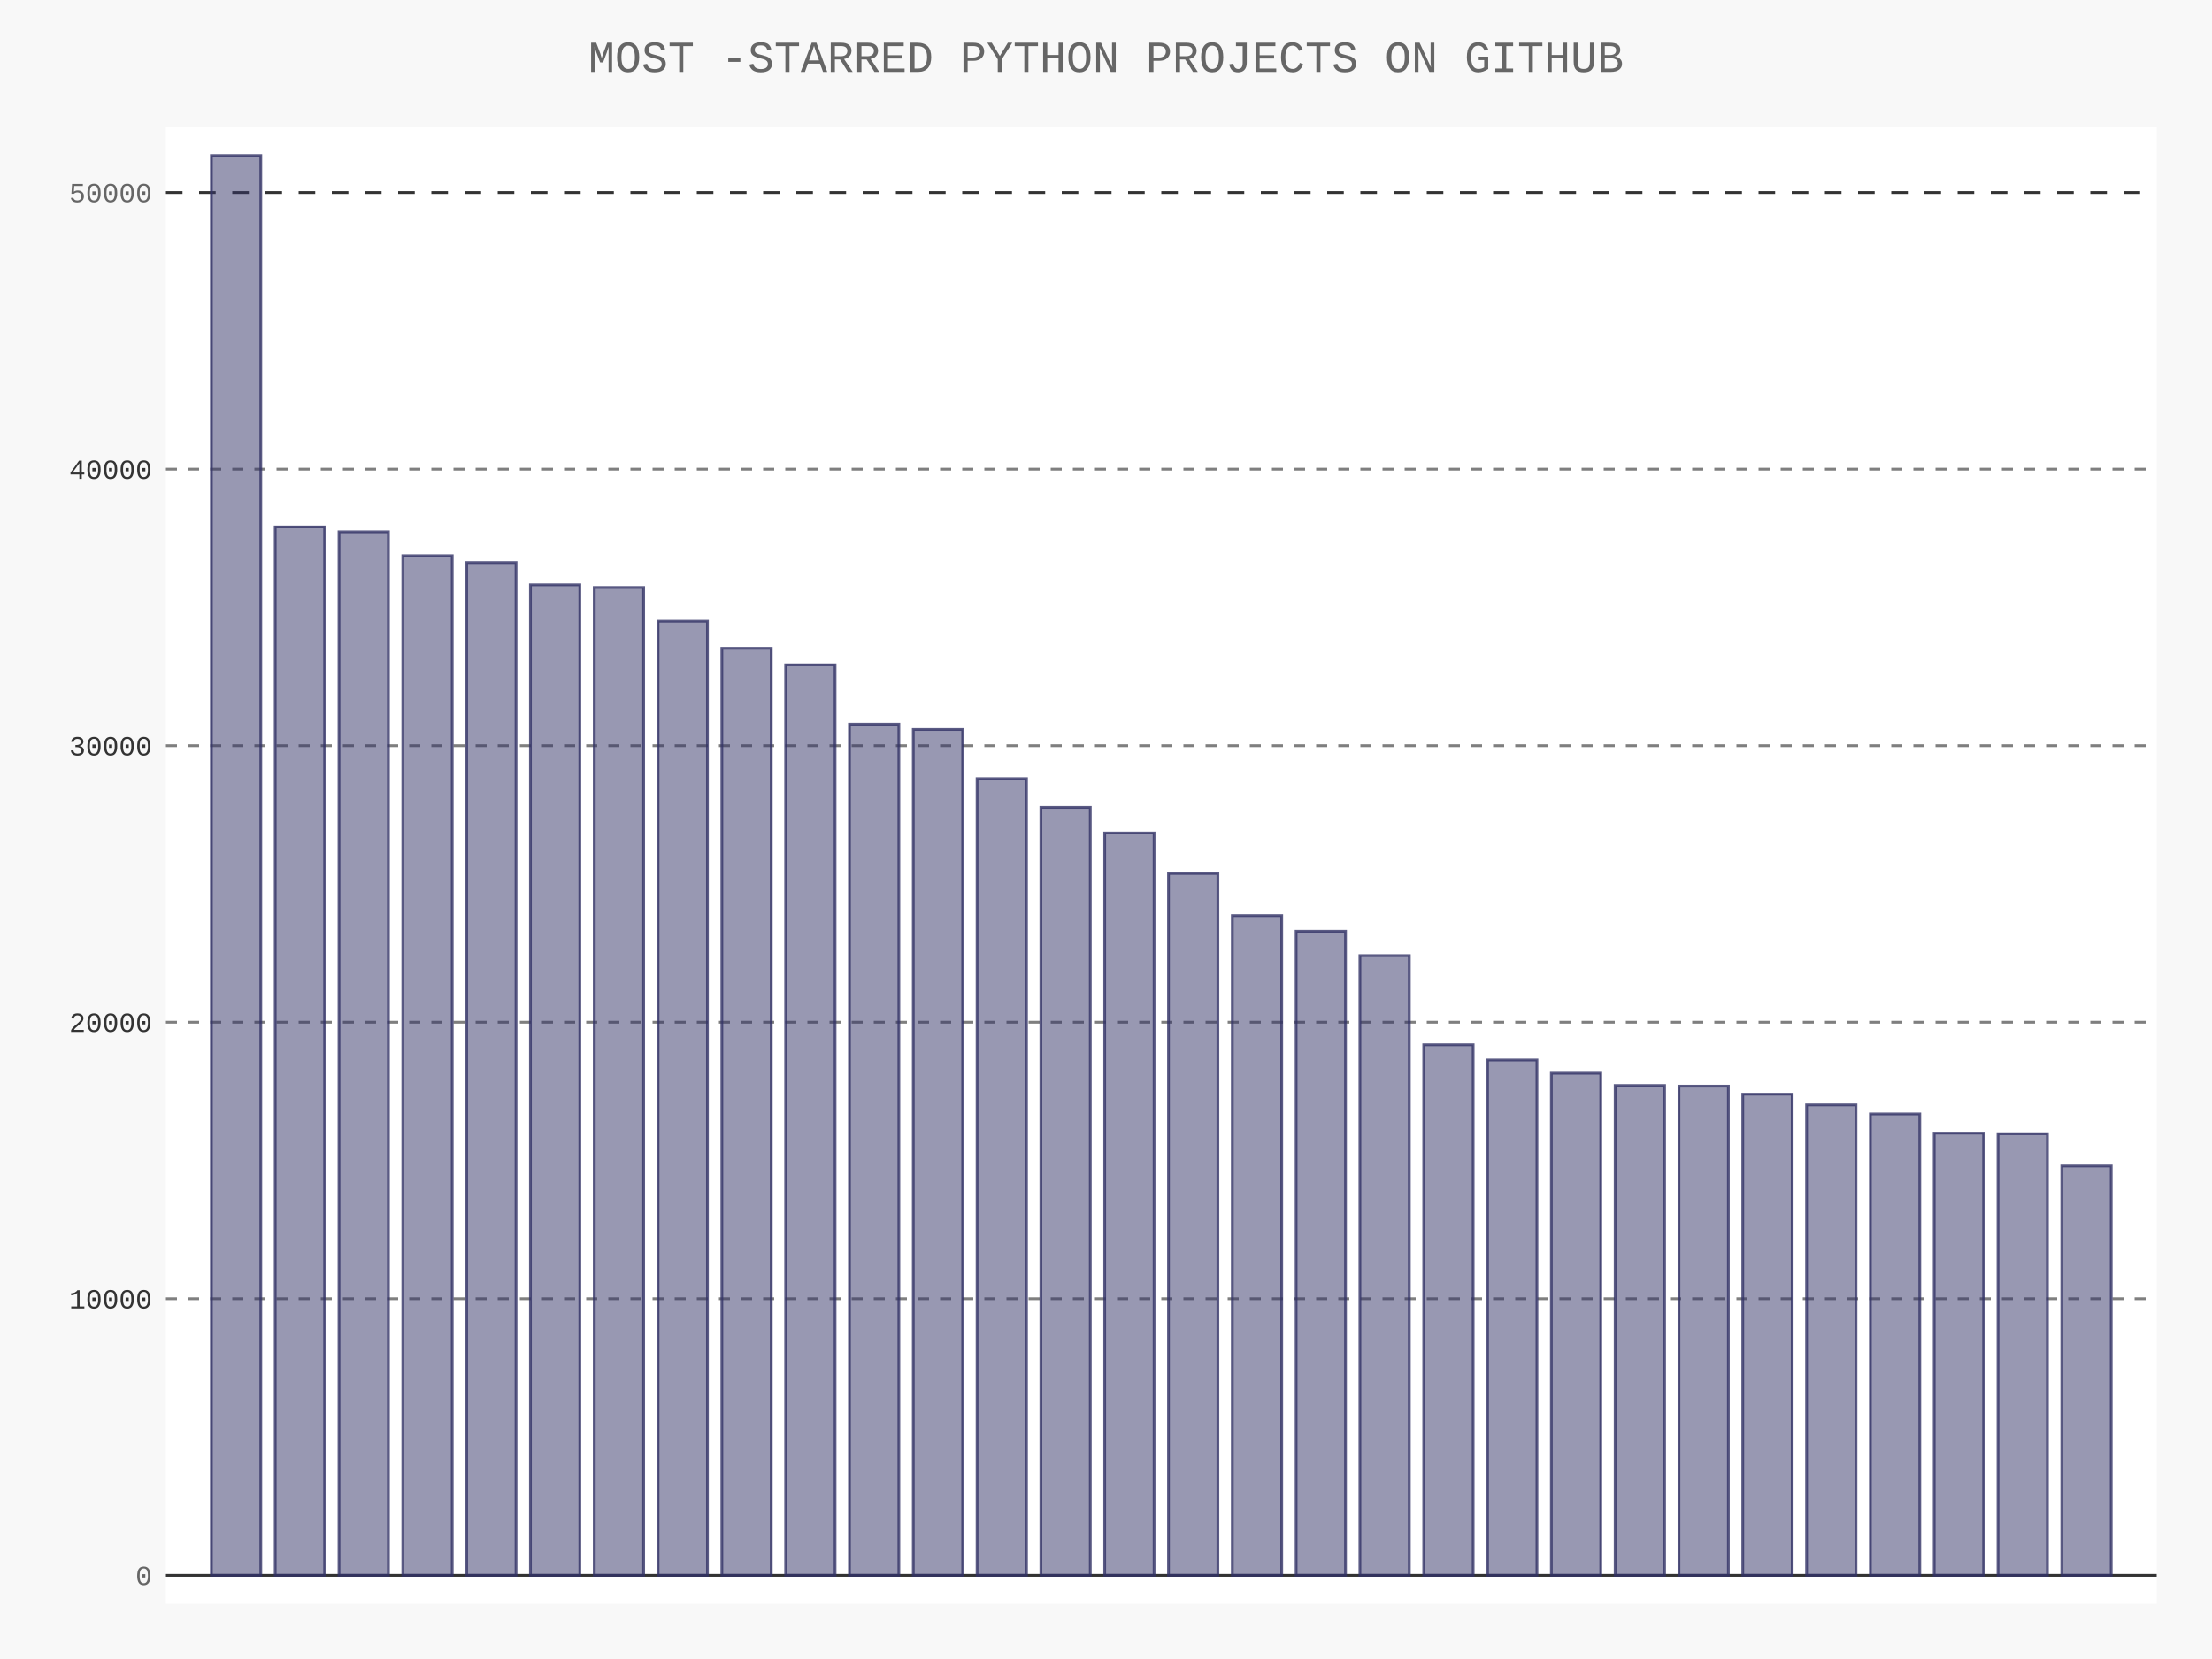
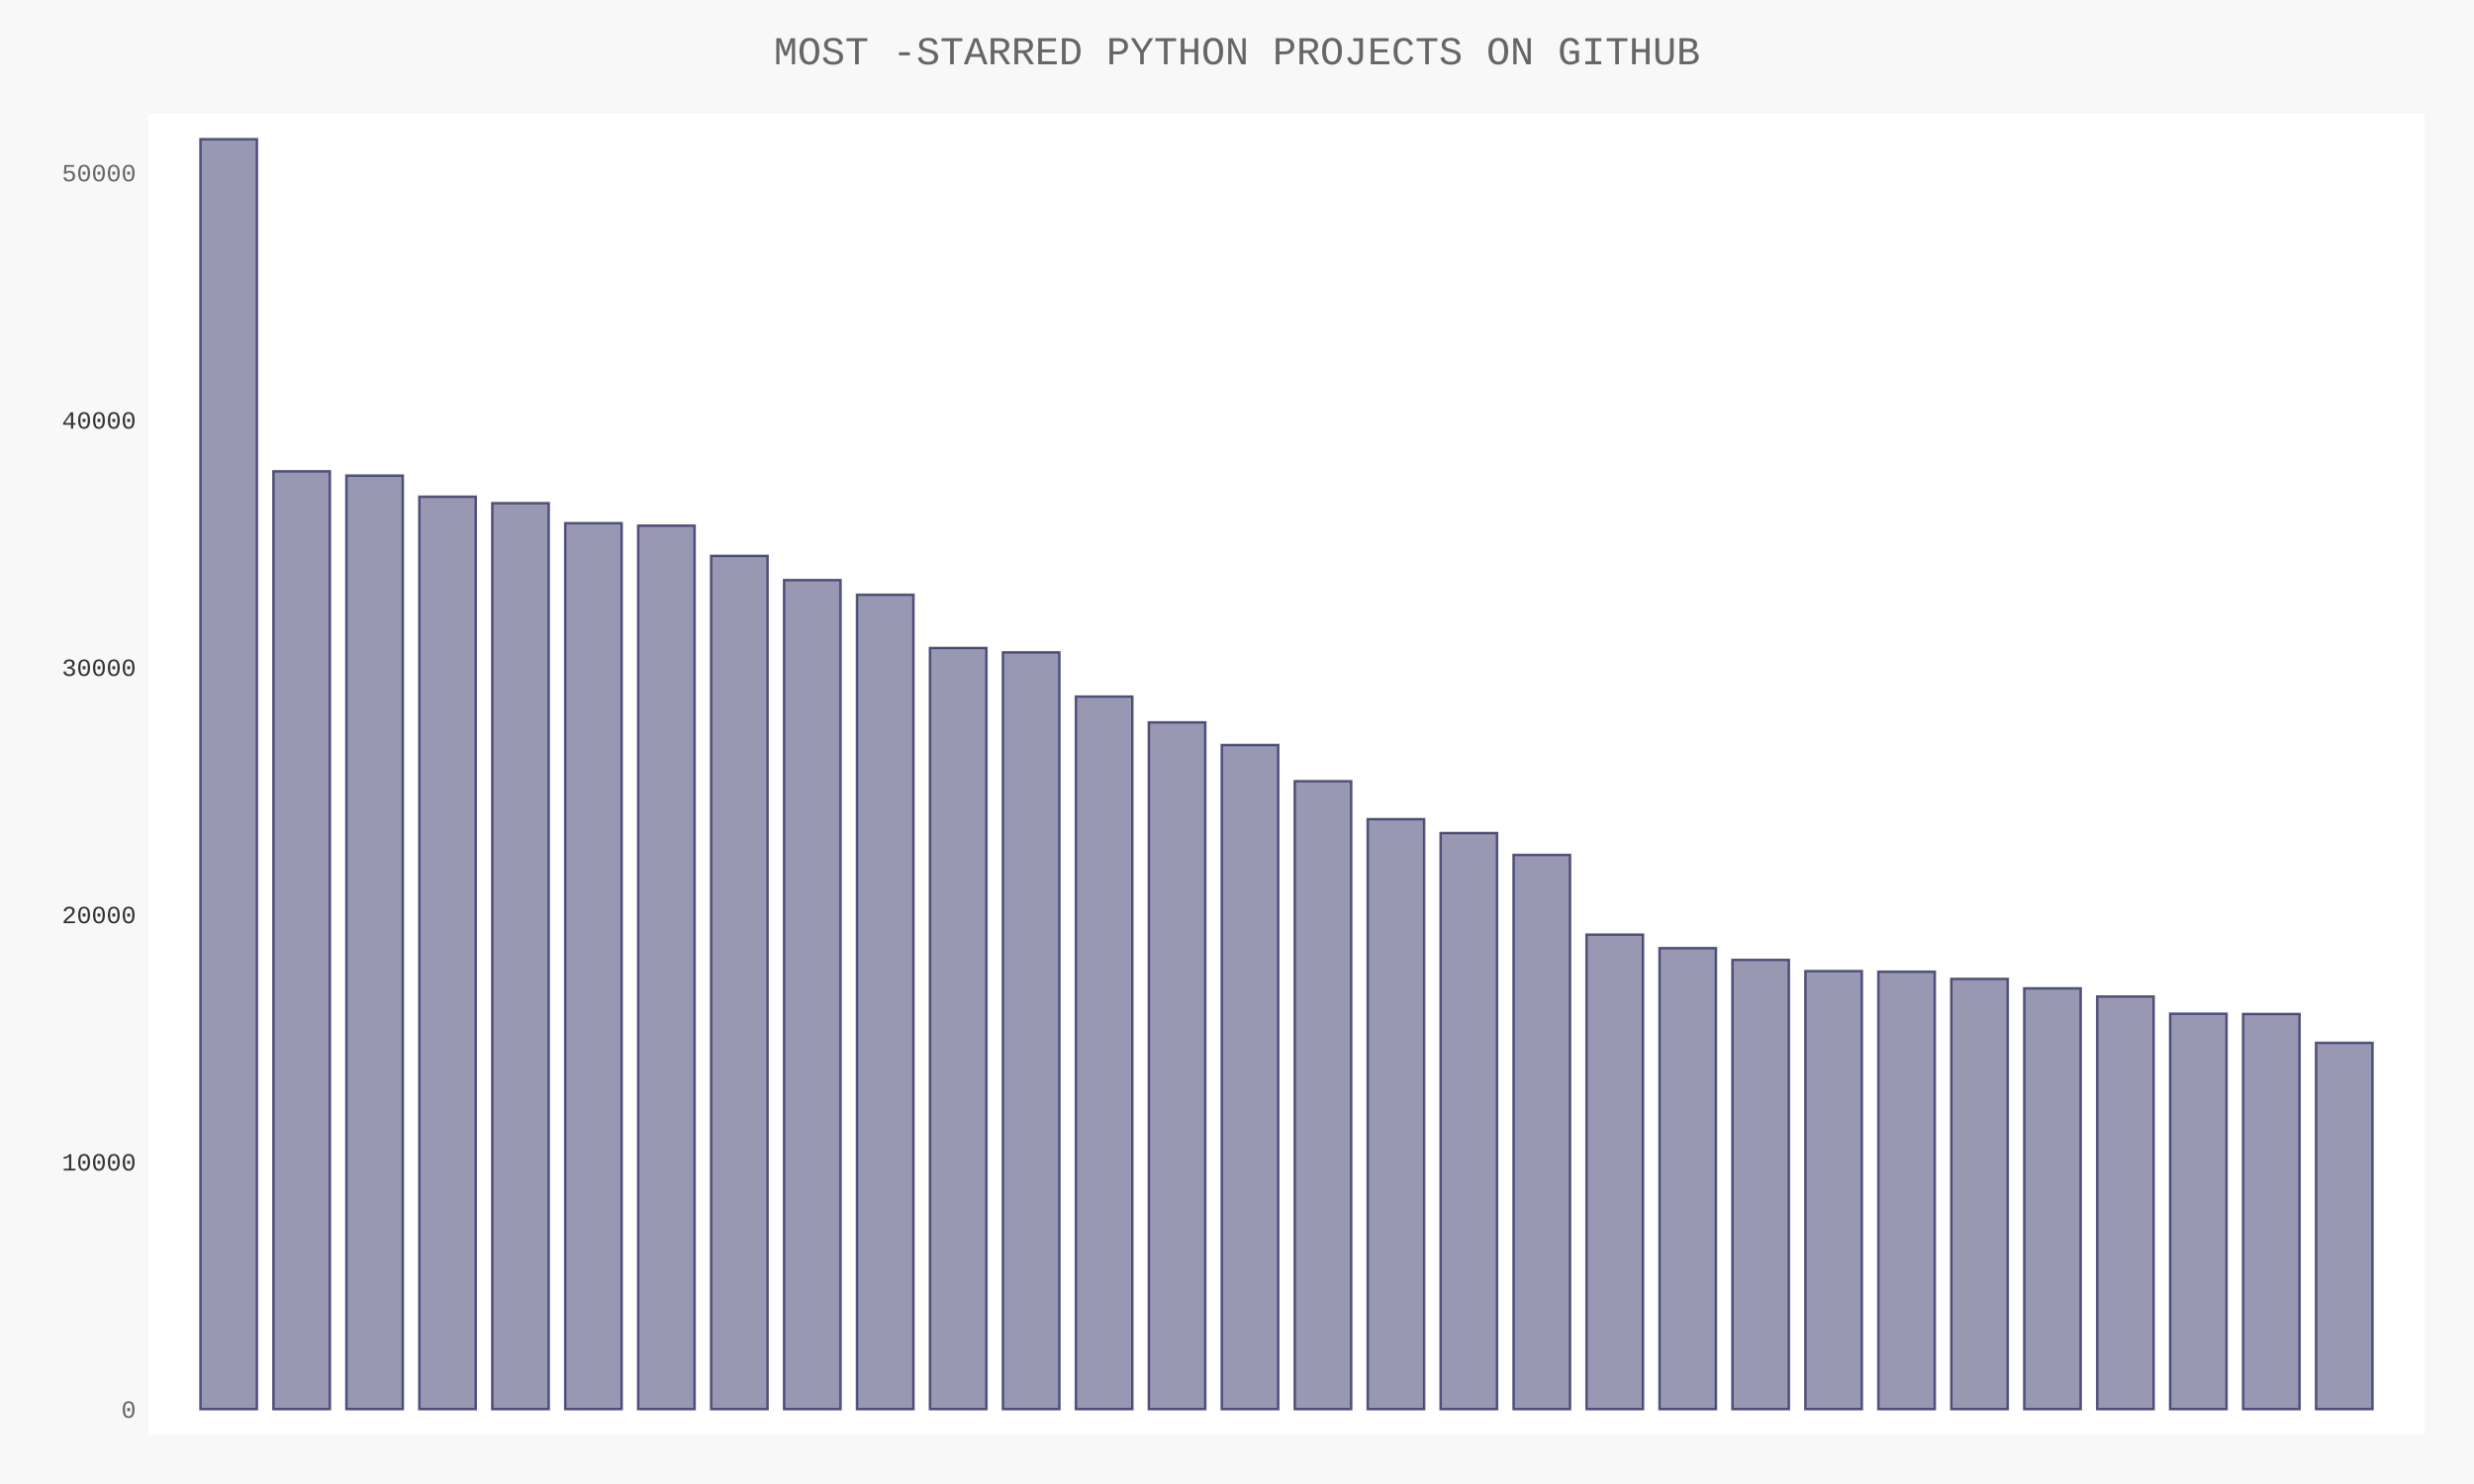
- <svg xmlns="http://www.w3.org/2000/svg" class="pygal-chart" id="chart-ae962744-fe23-400b-99a5-61af7381d697" viewBox="0 0 800 600">
+ <svg xmlns="http://www.w3.org/2000/svg" class="pygal-chart" id="chart-1fa07712-3767-400c-8571-bf82e25cd127" viewBox="0 0 1000 600">
  <defs>
-     <style type="text/css">#chart-ae962744-fe23-400b-99a5-61af7381d697{-webkit-user-select:none;-webkit-font-smoothing:antialiased;font-family:Consolas,"Liberation Mono",Menlo,Courier,monospace}#chart-ae962744-fe23-400b-99a5-61af7381d697 .title{font-family:Consolas,"Liberation Mono",Menlo,Courier,monospace;font-size:16px}#chart-ae962744-fe23-400b-99a5-61af7381d697 .legends .legend text{font-family:Consolas,"Liberation Mono",Menlo,Courier,monospace;font-size:14px}#chart-ae962744-fe23-400b-99a5-61af7381d697 .axis text{font-family:Consolas,"Liberation Mono",Menlo,Courier,monospace;font-size:10px}#chart-ae962744-fe23-400b-99a5-61af7381d697 .axis text.major{font-family:Consolas,"Liberation Mono",Menlo,Courier,monospace;font-size:10px}#chart-ae962744-fe23-400b-99a5-61af7381d697 .text-overlay text.value{font-family:Consolas,"Liberation Mono",Menlo,Courier,monospace;font-size:16px}#chart-ae962744-fe23-400b-99a5-61af7381d697 .text-overlay text.label{font-family:Consolas,"Liberation Mono",Menlo,Courier,monospace;font-size:10px}#chart-ae962744-fe23-400b-99a5-61af7381d697 .tooltip{font-family:Consolas,"Liberation Mono",Menlo,Courier,monospace;font-size:14px}#chart-ae962744-fe23-400b-99a5-61af7381d697 text.no_data{font-family:Consolas,"Liberation Mono",Menlo,Courier,monospace;font-size:64px}
- #chart-ae962744-fe23-400b-99a5-61af7381d697{background-color:#f8f8f8}#chart-ae962744-fe23-400b-99a5-61af7381d697 path,#chart-ae962744-fe23-400b-99a5-61af7381d697 line,#chart-ae962744-fe23-400b-99a5-61af7381d697 rect,#chart-ae962744-fe23-400b-99a5-61af7381d697 circle{-webkit-transition:250ms ease-in;-moz-transition:250ms ease-in;transition:250ms ease-in}#chart-ae962744-fe23-400b-99a5-61af7381d697 .graph &gt; .background{fill:#f8f8f8}#chart-ae962744-fe23-400b-99a5-61af7381d697 .plot &gt; .background{fill:#ffffff}#chart-ae962744-fe23-400b-99a5-61af7381d697 .graph{fill:#333}#chart-ae962744-fe23-400b-99a5-61af7381d697 text.no_data{fill:#666}#chart-ae962744-fe23-400b-99a5-61af7381d697 .title{fill:#666}#chart-ae962744-fe23-400b-99a5-61af7381d697 .legends .legend text{fill:#333}#chart-ae962744-fe23-400b-99a5-61af7381d697 .legends .legend:hover text{fill:#666}#chart-ae962744-fe23-400b-99a5-61af7381d697 .axis .line{stroke:#666}#chart-ae962744-fe23-400b-99a5-61af7381d697 .axis .guide.line{stroke:rgba(0,0,0,0.5)}#chart-ae962744-fe23-400b-99a5-61af7381d697 .axis .major.line{stroke:#333}#chart-ae962744-fe23-400b-99a5-61af7381d697 .axis text.major{fill:#666}#chart-ae962744-fe23-400b-99a5-61af7381d697 .axis.y .guides:hover .guide.line,#chart-ae962744-fe23-400b-99a5-61af7381d697 .line-graph .axis.x .guides:hover .guide.line,#chart-ae962744-fe23-400b-99a5-61af7381d697 .stackedline-graph .axis.x .guides:hover .guide.line,#chart-ae962744-fe23-400b-99a5-61af7381d697 .xy-graph .axis.x .guides:hover .guide.line{stroke:#666}#chart-ae962744-fe23-400b-99a5-61af7381d697 .axis .guides:hover text{fill:#666}#chart-ae962744-fe23-400b-99a5-61af7381d697 .reactive{fill-opacity:.5;stroke-opacity:.8}#chart-ae962744-fe23-400b-99a5-61af7381d697 .ci{stroke:#333}#chart-ae962744-fe23-400b-99a5-61af7381d697 .reactive.active,#chart-ae962744-fe23-400b-99a5-61af7381d697 .active .reactive{fill-opacity:.9;stroke-opacity:.9;stroke-width:4}#chart-ae962744-fe23-400b-99a5-61af7381d697 .ci .reactive.active{stroke-width:1.5}#chart-ae962744-fe23-400b-99a5-61af7381d697 .series text{fill:#666}#chart-ae962744-fe23-400b-99a5-61af7381d697 .tooltip rect{fill:#ffffff;stroke:#666;-webkit-transition:opacity 250ms ease-in;-moz-transition:opacity 250ms ease-in;transition:opacity 250ms ease-in}#chart-ae962744-fe23-400b-99a5-61af7381d697 .tooltip .label{fill:#333}#chart-ae962744-fe23-400b-99a5-61af7381d697 .tooltip .label{fill:#333}#chart-ae962744-fe23-400b-99a5-61af7381d697 .tooltip .legend{font-size:.8em;fill:rgba(0,0,0,0.5)}#chart-ae962744-fe23-400b-99a5-61af7381d697 .tooltip .x_label{font-size:.6em;fill:#666}#chart-ae962744-fe23-400b-99a5-61af7381d697 .tooltip .xlink{font-size:.5em;text-decoration:underline}#chart-ae962744-fe23-400b-99a5-61af7381d697 .tooltip .value{font-size:1.5em}#chart-ae962744-fe23-400b-99a5-61af7381d697 .bound{font-size:.5em}#chart-ae962744-fe23-400b-99a5-61af7381d697 .max-value{font-size:.75em;fill:rgba(0,0,0,0.5)}#chart-ae962744-fe23-400b-99a5-61af7381d697 .map-element{fill:#ffffff;stroke:rgba(0,0,0,0.5) !important}#chart-ae962744-fe23-400b-99a5-61af7381d697 .map-element .reactive{fill-opacity:inherit;stroke-opacity:inherit}#chart-ae962744-fe23-400b-99a5-61af7381d697 .color-0,#chart-ae962744-fe23-400b-99a5-61af7381d697 .color-0 a:visited{stroke:#333366;fill:#333366}#chart-ae962744-fe23-400b-99a5-61af7381d697 .text-overlay .color-0 text{fill:black}
- #chart-ae962744-fe23-400b-99a5-61af7381d697 text.no_data{text-anchor:middle}#chart-ae962744-fe23-400b-99a5-61af7381d697 .guide.line{fill:none}#chart-ae962744-fe23-400b-99a5-61af7381d697 .centered{text-anchor:middle}#chart-ae962744-fe23-400b-99a5-61af7381d697 .title{text-anchor:middle}#chart-ae962744-fe23-400b-99a5-61af7381d697 .legends .legend text{fill-opacity:1}#chart-ae962744-fe23-400b-99a5-61af7381d697 .axis.x text{text-anchor:middle}#chart-ae962744-fe23-400b-99a5-61af7381d697 .axis.x:not(.web) text[transform]{text-anchor:start}#chart-ae962744-fe23-400b-99a5-61af7381d697 .axis.x:not(.web) text[transform].backwards{text-anchor:end}#chart-ae962744-fe23-400b-99a5-61af7381d697 .axis.y text{text-anchor:end}#chart-ae962744-fe23-400b-99a5-61af7381d697 .axis.y text[transform].backwards{text-anchor:start}#chart-ae962744-fe23-400b-99a5-61af7381d697 .axis.y2 text{text-anchor:start}#chart-ae962744-fe23-400b-99a5-61af7381d697 .axis.y2 text[transform].backwards{text-anchor:end}#chart-ae962744-fe23-400b-99a5-61af7381d697 .axis .guide.line{stroke-dasharray:4,4}#chart-ae962744-fe23-400b-99a5-61af7381d697 .axis .major.guide.line{stroke-dasharray:6,6}#chart-ae962744-fe23-400b-99a5-61af7381d697 .horizontal .axis.y .guide.line,#chart-ae962744-fe23-400b-99a5-61af7381d697 .horizontal .axis.y2 .guide.line,#chart-ae962744-fe23-400b-99a5-61af7381d697 .vertical .axis.x .guide.line{opacity:0}#chart-ae962744-fe23-400b-99a5-61af7381d697 .horizontal .axis.always_show .guide.line,#chart-ae962744-fe23-400b-99a5-61af7381d697 .vertical .axis.always_show .guide.line{opacity:1 !important}#chart-ae962744-fe23-400b-99a5-61af7381d697 .axis.y .guides:hover .guide.line,#chart-ae962744-fe23-400b-99a5-61af7381d697 .axis.y2 .guides:hover .guide.line,#chart-ae962744-fe23-400b-99a5-61af7381d697 .axis.x .guides:hover .guide.line{opacity:1}#chart-ae962744-fe23-400b-99a5-61af7381d697 .axis .guides:hover text{opacity:1}#chart-ae962744-fe23-400b-99a5-61af7381d697 .nofill{fill:none}#chart-ae962744-fe23-400b-99a5-61af7381d697 .subtle-fill{fill-opacity:.2}#chart-ae962744-fe23-400b-99a5-61af7381d697 .dot{stroke-width:1px;fill-opacity:1}#chart-ae962744-fe23-400b-99a5-61af7381d697 .dot.active{stroke-width:5px}#chart-ae962744-fe23-400b-99a5-61af7381d697 .dot.negative{fill:transparent}#chart-ae962744-fe23-400b-99a5-61af7381d697 text,#chart-ae962744-fe23-400b-99a5-61af7381d697 tspan{stroke:none !important}#chart-ae962744-fe23-400b-99a5-61af7381d697 .series text.active{opacity:1}#chart-ae962744-fe23-400b-99a5-61af7381d697 .tooltip rect{fill-opacity:.95;stroke-width:.5}#chart-ae962744-fe23-400b-99a5-61af7381d697 .tooltip text{fill-opacity:1}#chart-ae962744-fe23-400b-99a5-61af7381d697 .showable{visibility:hidden}#chart-ae962744-fe23-400b-99a5-61af7381d697 .showable.shown{visibility:visible}#chart-ae962744-fe23-400b-99a5-61af7381d697 .gauge-background{fill:rgba(229,229,229,1);stroke:none}#chart-ae962744-fe23-400b-99a5-61af7381d697 .bg-lines{stroke:#f8f8f8;stroke-width:2px}</style>
+     <style type="text/css">#chart-1fa07712-3767-400c-8571-bf82e25cd127{-webkit-user-select:none;-webkit-font-smoothing:antialiased;font-family:Consolas,"Liberation Mono",Menlo,Courier,monospace}#chart-1fa07712-3767-400c-8571-bf82e25cd127 .title{font-family:Consolas,"Liberation Mono",Menlo,Courier,monospace;font-size:16px}#chart-1fa07712-3767-400c-8571-bf82e25cd127 .legends .legend text{font-family:Consolas,"Liberation Mono",Menlo,Courier,monospace;font-size:14px}#chart-1fa07712-3767-400c-8571-bf82e25cd127 .axis text{font-family:Consolas,"Liberation Mono",Menlo,Courier,monospace;font-size:10px}#chart-1fa07712-3767-400c-8571-bf82e25cd127 .axis text.major{font-family:Consolas,"Liberation Mono",Menlo,Courier,monospace;font-size:10px}#chart-1fa07712-3767-400c-8571-bf82e25cd127 .text-overlay text.value{font-family:Consolas,"Liberation Mono",Menlo,Courier,monospace;font-size:16px}#chart-1fa07712-3767-400c-8571-bf82e25cd127 .text-overlay text.label{font-family:Consolas,"Liberation Mono",Menlo,Courier,monospace;font-size:10px}#chart-1fa07712-3767-400c-8571-bf82e25cd127 .tooltip{font-family:Consolas,"Liberation Mono",Menlo,Courier,monospace;font-size:14px}#chart-1fa07712-3767-400c-8571-bf82e25cd127 text.no_data{font-family:Consolas,"Liberation Mono",Menlo,Courier,monospace;font-size:64px}
+ #chart-1fa07712-3767-400c-8571-bf82e25cd127{background-color:#f8f8f8}#chart-1fa07712-3767-400c-8571-bf82e25cd127 path,#chart-1fa07712-3767-400c-8571-bf82e25cd127 line,#chart-1fa07712-3767-400c-8571-bf82e25cd127 rect,#chart-1fa07712-3767-400c-8571-bf82e25cd127 circle{-webkit-transition:250ms ease-in;-moz-transition:250ms ease-in;transition:250ms ease-in}#chart-1fa07712-3767-400c-8571-bf82e25cd127 .graph &gt; .background{fill:#f8f8f8}#chart-1fa07712-3767-400c-8571-bf82e25cd127 .plot &gt; .background{fill:#ffffff}#chart-1fa07712-3767-400c-8571-bf82e25cd127 .graph{fill:#333}#chart-1fa07712-3767-400c-8571-bf82e25cd127 text.no_data{fill:#666}#chart-1fa07712-3767-400c-8571-bf82e25cd127 .title{fill:#666}#chart-1fa07712-3767-400c-8571-bf82e25cd127 .legends .legend text{fill:#333}#chart-1fa07712-3767-400c-8571-bf82e25cd127 .legends .legend:hover text{fill:#666}#chart-1fa07712-3767-400c-8571-bf82e25cd127 .axis .line{stroke:#666}#chart-1fa07712-3767-400c-8571-bf82e25cd127 .axis .guide.line{stroke:rgba(0,0,0,0.5)}#chart-1fa07712-3767-400c-8571-bf82e25cd127 .axis .major.line{stroke:#333}#chart-1fa07712-3767-400c-8571-bf82e25cd127 .axis text.major{fill:#666}#chart-1fa07712-3767-400c-8571-bf82e25cd127 .axis.y .guides:hover .guide.line,#chart-1fa07712-3767-400c-8571-bf82e25cd127 .line-graph .axis.x .guides:hover .guide.line,#chart-1fa07712-3767-400c-8571-bf82e25cd127 .stackedline-graph .axis.x .guides:hover .guide.line,#chart-1fa07712-3767-400c-8571-bf82e25cd127 .xy-graph .axis.x .guides:hover .guide.line{stroke:#666}#chart-1fa07712-3767-400c-8571-bf82e25cd127 .axis .guides:hover text{fill:#666}#chart-1fa07712-3767-400c-8571-bf82e25cd127 .reactive{fill-opacity:.5;stroke-opacity:.8}#chart-1fa07712-3767-400c-8571-bf82e25cd127 .ci{stroke:#333}#chart-1fa07712-3767-400c-8571-bf82e25cd127 .reactive.active,#chart-1fa07712-3767-400c-8571-bf82e25cd127 .active .reactive{fill-opacity:.9;stroke-opacity:.9;stroke-width:4}#chart-1fa07712-3767-400c-8571-bf82e25cd127 .ci .reactive.active{stroke-width:1.5}#chart-1fa07712-3767-400c-8571-bf82e25cd127 .series text{fill:#666}#chart-1fa07712-3767-400c-8571-bf82e25cd127 .tooltip rect{fill:#ffffff;stroke:#666;-webkit-transition:opacity 250ms ease-in;-moz-transition:opacity 250ms ease-in;transition:opacity 250ms ease-in}#chart-1fa07712-3767-400c-8571-bf82e25cd127 .tooltip .label{fill:#333}#chart-1fa07712-3767-400c-8571-bf82e25cd127 .tooltip .label{fill:#333}#chart-1fa07712-3767-400c-8571-bf82e25cd127 .tooltip .legend{font-size:.8em;fill:rgba(0,0,0,0.5)}#chart-1fa07712-3767-400c-8571-bf82e25cd127 .tooltip .x_label{font-size:.6em;fill:#666}#chart-1fa07712-3767-400c-8571-bf82e25cd127 .tooltip .xlink{font-size:.5em;text-decoration:underline}#chart-1fa07712-3767-400c-8571-bf82e25cd127 .tooltip .value{font-size:1.5em}#chart-1fa07712-3767-400c-8571-bf82e25cd127 .bound{font-size:.5em}#chart-1fa07712-3767-400c-8571-bf82e25cd127 .max-value{font-size:.75em;fill:rgba(0,0,0,0.5)}#chart-1fa07712-3767-400c-8571-bf82e25cd127 .map-element{fill:#ffffff;stroke:rgba(0,0,0,0.5) !important}#chart-1fa07712-3767-400c-8571-bf82e25cd127 .map-element .reactive{fill-opacity:inherit;stroke-opacity:inherit}#chart-1fa07712-3767-400c-8571-bf82e25cd127 .color-0,#chart-1fa07712-3767-400c-8571-bf82e25cd127 .color-0 a:visited{stroke:#333366;fill:#333366}#chart-1fa07712-3767-400c-8571-bf82e25cd127 .text-overlay .color-0 text{fill:black}
+ #chart-1fa07712-3767-400c-8571-bf82e25cd127 text.no_data{text-anchor:middle}#chart-1fa07712-3767-400c-8571-bf82e25cd127 .guide.line{fill:none}#chart-1fa07712-3767-400c-8571-bf82e25cd127 .centered{text-anchor:middle}#chart-1fa07712-3767-400c-8571-bf82e25cd127 .title{text-anchor:middle}#chart-1fa07712-3767-400c-8571-bf82e25cd127 .legends .legend text{fill-opacity:1}#chart-1fa07712-3767-400c-8571-bf82e25cd127 .axis.x text{text-anchor:middle}#chart-1fa07712-3767-400c-8571-bf82e25cd127 .axis.x:not(.web) text[transform]{text-anchor:start}#chart-1fa07712-3767-400c-8571-bf82e25cd127 .axis.x:not(.web) text[transform].backwards{text-anchor:end}#chart-1fa07712-3767-400c-8571-bf82e25cd127 .axis.y text{text-anchor:end}#chart-1fa07712-3767-400c-8571-bf82e25cd127 .axis.y text[transform].backwards{text-anchor:start}#chart-1fa07712-3767-400c-8571-bf82e25cd127 .axis.y2 text{text-anchor:start}#chart-1fa07712-3767-400c-8571-bf82e25cd127 .axis.y2 text[transform].backwards{text-anchor:end}#chart-1fa07712-3767-400c-8571-bf82e25cd127 .axis .guide.line{stroke-dasharray:4,4}#chart-1fa07712-3767-400c-8571-bf82e25cd127 .axis .major.guide.line{stroke-dasharray:6,6}#chart-1fa07712-3767-400c-8571-bf82e25cd127 .horizontal .axis.y .guide.line,#chart-1fa07712-3767-400c-8571-bf82e25cd127 .horizontal .axis.y2 .guide.line,#chart-1fa07712-3767-400c-8571-bf82e25cd127 .vertical .axis.x .guide.line{opacity:0}#chart-1fa07712-3767-400c-8571-bf82e25cd127 .horizontal .axis.always_show .guide.line,#chart-1fa07712-3767-400c-8571-bf82e25cd127 .vertical .axis.always_show .guide.line{opacity:1 !important}#chart-1fa07712-3767-400c-8571-bf82e25cd127 .axis.y .guides:hover .guide.line,#chart-1fa07712-3767-400c-8571-bf82e25cd127 .axis.y2 .guides:hover .guide.line,#chart-1fa07712-3767-400c-8571-bf82e25cd127 .axis.x .guides:hover .guide.line{opacity:1}#chart-1fa07712-3767-400c-8571-bf82e25cd127 .axis .guides:hover text{opacity:1}#chart-1fa07712-3767-400c-8571-bf82e25cd127 .nofill{fill:none}#chart-1fa07712-3767-400c-8571-bf82e25cd127 .subtle-fill{fill-opacity:.2}#chart-1fa07712-3767-400c-8571-bf82e25cd127 .dot{stroke-width:1px;fill-opacity:1}#chart-1fa07712-3767-400c-8571-bf82e25cd127 .dot.active{stroke-width:5px}#chart-1fa07712-3767-400c-8571-bf82e25cd127 .dot.negative{fill:transparent}#chart-1fa07712-3767-400c-8571-bf82e25cd127 text,#chart-1fa07712-3767-400c-8571-bf82e25cd127 tspan{stroke:none !important}#chart-1fa07712-3767-400c-8571-bf82e25cd127 .series text.active{opacity:1}#chart-1fa07712-3767-400c-8571-bf82e25cd127 .tooltip rect{fill-opacity:.95;stroke-width:.5}#chart-1fa07712-3767-400c-8571-bf82e25cd127 .tooltip text{fill-opacity:1}#chart-1fa07712-3767-400c-8571-bf82e25cd127 .showable{visibility:hidden}#chart-1fa07712-3767-400c-8571-bf82e25cd127 .showable.shown{visibility:visible}#chart-1fa07712-3767-400c-8571-bf82e25cd127 .gauge-background{fill:rgba(229,229,229,1);stroke:none}#chart-1fa07712-3767-400c-8571-bf82e25cd127 .bg-lines{stroke:#f8f8f8;stroke-width:2px}</style>
  </defs>
  <g class="graph bar-graph vertical">
-     <rect class="background" height="600" width="800" x="0" y="0" />
+     <rect class="background" height="600" width="1000" x="0" y="0" />
    <g class="plot" transform="translate(60, 46)">
-       <rect class="background" height="534" width="720.0" x="0" y="0" />
-       <g class="axis y always_show">
+       <rect class="background" height="534" width="920.0" x="0" y="0" />
+       <g class="axis y">
        <g class="guides">
-           <path class="axis major line" d="M0 523.731 h720" />
          <text class="major" x="-5" y="527.231">0</text>
        </g>
        <g class="guides">
-           <path class="guide line" d="M0 423.713 h720" />
-           <text class="" x="-5" y="427.213">10000</text>
+           <text class="" x="-5" y="427.246">10000</text>
        </g>
        <g class="guides">
-           <path class="guide line" d="M0 323.695 h720" />
-           <text class="" x="-5" y="327.195">20000</text>
+           <text class="" x="-5" y="327.261">20000</text>
        </g>
        <g class="guides">
-           <path class="guide line" d="M0 223.677 h720" />
-           <text class="" x="-5" y="227.177">30000</text>
+           <text class="" x="-5" y="227.277">30000</text>
        </g>
        <g class="guides">
-           <path class="guide line" d="M0 123.659 h720" />
-           <text class="" x="-5" y="127.159">40000</text>
+           <text class="" x="-5" y="127.292">40000</text>
        </g>
        <g class="guides">
-           <path class="major guide line" d="M0 23.642 h720" />
-           <text class="major" x="-5" y="27.142">50000</text>
+           <text class="major" x="-5" y="27.307">50000</text>
        </g>
      </g>
      <g class="series serie-0 color-0">
        <g class="bars">
          <g class="bar">
-             <rect class="rect reactive tooltip-trigger" height="513.462" rx="0" ry="0" width="17.871" x="16.449" y="10.269" />
+             <rect class="rect reactive tooltip-trigger" height="513.462" rx="0" ry="0" width="22.835" x="21.018" y="10.269" />
          </g>
          <g class="bar">
-             <rect class="rect reactive tooltip-trigger" height="379.198" rx="0" ry="0" width="17.871" x="39.526" y="144.533" />
+             <rect class="rect reactive tooltip-trigger" height="379.182" rx="0" ry="0" width="22.835" x="50.506" y="144.549" />
          </g>
          <g class="bar">
-             <rect class="rect reactive tooltip-trigger" height="377.407" rx="0" ry="0" width="17.871" x="62.603" y="146.323" />
+             <rect class="rect reactive tooltip-trigger" height="377.442" rx="0" ry="0" width="22.835" x="79.993" y="146.288" />
          </g>
          <g class="bar">
-             <rect class="rect reactive tooltip-trigger" height="368.776" rx="0" ry="0" width="17.871" x="85.68" y="154.955" />
+             <rect class="rect reactive tooltip-trigger" height="368.914" rx="0" ry="0" width="22.835" x="109.48" y="154.817" />
          </g>
          <g class="bar">
-             <rect class="rect reactive tooltip-trigger" height="366.285" rx="0" ry="0" width="17.871" x="108.757" y="157.445" />
+             <rect class="rect reactive tooltip-trigger" height="366.304" rx="0" ry="0" width="22.835" x="138.967" y="157.427" />
          </g>
          <g class="bar">
-             <rect class="rect reactive tooltip-trigger" height="358.254" rx="0" ry="0" width="17.871" x="131.834" y="165.477" />
+             <rect class="rect reactive tooltip-trigger" height="358.215" rx="0" ry="0" width="22.835" x="168.454" y="165.516" />
          </g>
          <g class="bar">
-             <rect class="rect reactive tooltip-trigger" height="357.294" rx="0" ry="0" width="17.871" x="154.911" y="166.437" />
+             <rect class="rect reactive tooltip-trigger" height="357.215" rx="0" ry="0" width="22.835" x="197.942" y="166.515" />
          </g>
          <g class="bar">
-             <rect class="rect reactive tooltip-trigger" height="345.042" rx="0" ry="0" width="17.871" x="177.988" y="178.689" />
+             <rect class="rect reactive tooltip-trigger" height="344.987" rx="0" ry="0" width="22.835" x="227.429" y="178.743" />
          </g>
          <g class="bar">
-             <rect class="rect reactive tooltip-trigger" height="335.27" rx="0" ry="0" width="17.871" x="201.065" y="188.461" />
+             <rect class="rect reactive tooltip-trigger" height="335.209" rx="0" ry="0" width="22.835" x="256.916" y="188.522" />
          </g>
          <g class="bar">
-             <rect class="rect reactive tooltip-trigger" height="329.309" rx="0" ry="0" width="17.871" x="224.142" y="194.422" />
+             <rect class="rect reactive tooltip-trigger" height="329.27" rx="0" ry="0" width="22.835" x="286.403" y="194.461" />
          </g>
          <g class="bar">
-             <rect class="rect reactive tooltip-trigger" height="307.825" rx="0" ry="0" width="17.871" x="247.218" y="215.906" />
+             <rect class="rect reactive tooltip-trigger" height="307.763" rx="0" ry="0" width="22.835" x="315.89" y="215.968" />
          </g>
          <g class="bar">
-             <rect class="rect reactive tooltip-trigger" height="305.905" rx="0" ry="0" width="17.871" x="270.295" y="217.826" />
+             <rect class="rect reactive tooltip-trigger" height="305.983" rx="0" ry="0" width="22.835" x="345.377" y="217.748" />
          </g>
          <g class="bar">
-             <rect class="rect reactive tooltip-trigger" height="288.141" rx="0" ry="0" width="17.871" x="293.372" y="235.589" />
+             <rect class="rect reactive tooltip-trigger" height="288.106" rx="0" ry="0" width="22.835" x="374.865" y="235.625" />
          </g>
          <g class="bar">
-             <rect class="rect reactive tooltip-trigger" height="277.74" rx="0" ry="0" width="17.871" x="316.449" y="245.991" />
+             <rect class="rect reactive tooltip-trigger" height="277.678" rx="0" ry="0" width="22.835" x="404.352" y="246.053" />
          </g>
          <g class="bar">
-             <rect class="rect reactive tooltip-trigger" height="268.478" rx="0" ry="0" width="17.871" x="339.526" y="255.253" />
+             <rect class="rect reactive tooltip-trigger" height="268.529" rx="0" ry="0" width="22.835" x="433.839" y="255.202" />
          </g>
          <g class="bar">
-             <rect class="rect reactive tooltip-trigger" height="253.865" rx="0" ry="0" width="17.871" x="362.603" y="269.866" />
+             <rect class="rect reactive tooltip-trigger" height="253.891" rx="0" ry="0" width="22.835" x="463.326" y="269.84" />
          </g>
          <g class="bar">
-             <rect class="rect reactive tooltip-trigger" height="238.613" rx="0" ry="0" width="17.871" x="385.68" y="285.118" />
+             <rect class="rect reactive tooltip-trigger" height="238.544" rx="0" ry="0" width="22.835" x="492.813" y="285.187" />
          </g>
          <g class="bar">
-             <rect class="rect reactive tooltip-trigger" height="232.952" rx="0" ry="0" width="17.871" x="408.757" y="290.779" />
+             <rect class="rect reactive tooltip-trigger" height="232.924" rx="0" ry="0" width="22.835" x="522.301" y="290.806" />
          </g>
          <g class="bar">
-             <rect class="rect reactive tooltip-trigger" height="224.13" rx="0" ry="0" width="17.871" x="431.834" y="299.601" />
+             <rect class="rect reactive tooltip-trigger" height="224.086" rx="0" ry="0" width="22.835" x="551.788" y="299.645" />
          </g>
          <g class="bar">
-             <rect class="rect reactive tooltip-trigger" height="191.884" rx="0" ry="0" width="17.871" x="454.911" y="331.847" />
+             <rect class="rect reactive tooltip-trigger" height="191.861" rx="0" ry="0" width="22.835" x="581.275" y="331.87" />
          </g>
          <g class="bar">
-             <rect class="rect reactive tooltip-trigger" height="186.383" rx="0" ry="0" width="17.871" x="477.988" y="337.348" />
+             <rect class="rect reactive tooltip-trigger" height="186.402" rx="0" ry="0" width="22.835" x="610.762" y="337.329" />
          </g>
          <g class="bar">
-             <rect class="rect reactive tooltip-trigger" height="181.582" rx="0" ry="0" width="17.871" x="501.065" y="342.148" />
+             <rect class="rect reactive tooltip-trigger" height="181.652" rx="0" ry="0" width="22.835" x="640.249" y="342.079" />
          </g>
          <g class="bar">
-             <rect class="rect reactive tooltip-trigger" height="177.152" rx="0" ry="0" width="17.871" x="524.142" y="346.579" />
+             <rect class="rect reactive tooltip-trigger" height="177.113" rx="0" ry="0" width="22.835" x="669.736" y="346.618" />
          </g>
          <g class="bar">
-             <rect class="rect reactive tooltip-trigger" height="176.922" rx="0" ry="0" width="17.871" x="547.218" y="346.809" />
+             <rect class="rect reactive tooltip-trigger" height="176.873" rx="0" ry="0" width="22.835" x="699.224" y="346.858" />
          </g>
          <g class="bar">
-             <rect class="rect reactive tooltip-trigger" height="173.991" rx="0" ry="0" width="17.871" x="570.295" y="349.74" />
+             <rect class="rect reactive tooltip-trigger" height="173.953" rx="0" ry="0" width="22.835" x="728.711" y="349.777" />
          </g>
          <g class="bar">
-             <rect class="rect reactive tooltip-trigger" height="170.13" rx="0" ry="0" width="17.871" x="593.372" y="353.6" />
+             <rect class="rect reactive tooltip-trigger" height="170.144" rx="0" ry="0" width="22.835" x="758.198" y="353.587" />
          </g>
          <g class="bar">
-             <rect class="rect reactive tooltip-trigger" height="166.85" rx="0" ry="0" width="17.871" x="616.449" y="356.881" />
+             <rect class="rect reactive tooltip-trigger" height="166.835" rx="0" ry="0" width="22.835" x="787.685" y="356.896" />
          </g>
          <g class="bar">
-             <rect class="rect reactive tooltip-trigger" height="159.919" rx="0" ry="0" width="17.871" x="639.526" y="363.812" />
+             <rect class="rect reactive tooltip-trigger" height="159.886" rx="0" ry="0" width="22.835" x="817.172" y="363.845" />
          </g>
          <g class="bar">
-             <rect class="rect reactive tooltip-trigger" height="159.708" rx="0" ry="0" width="17.871" x="662.603" y="364.022" />
+             <rect class="rect reactive tooltip-trigger" height="159.776" rx="0" ry="0" width="22.835" x="846.659" y="363.955" />
          </g>
          <g class="bar">
-             <rect class="rect reactive tooltip-trigger" height="148.036" rx="0" ry="0" width="17.871" x="685.68" y="375.694" />
+             <rect class="rect reactive tooltip-trigger" height="148.107" rx="0" ry="0" width="22.835" x="876.147" y="375.623" />
          </g>
        </g>
      </g>
    </g>
    <g class="titles">
-       <text class="title plot_title" x="400.0" y="26">MOST -STARRED PYTHON PROJECTS ON GITHUB</text>
+       <text class="title plot_title" x="500.0" y="26">MOST -STARRED PYTHON PROJECTS ON GITHUB</text>
    </g>
    <g class="plot overlay" transform="translate(60, 46)">
      <g class="series serie-0 color-0" />
    </g>
    <g class="plot text-overlay" transform="translate(60, 46)">
      <g class="series serie-0 color-0" />
    </g>
    <g class="plot tooltip-overlay" transform="translate(60, 46)">
      <g class="tooltip" style="opacity: 0" transform="translate(0 0)">
        <rect class="tooltip-box" height="0" rx="0" ry="0" width="0" />
        <g class="text" />
      </g>
    </g>
  </g>
</svg>
